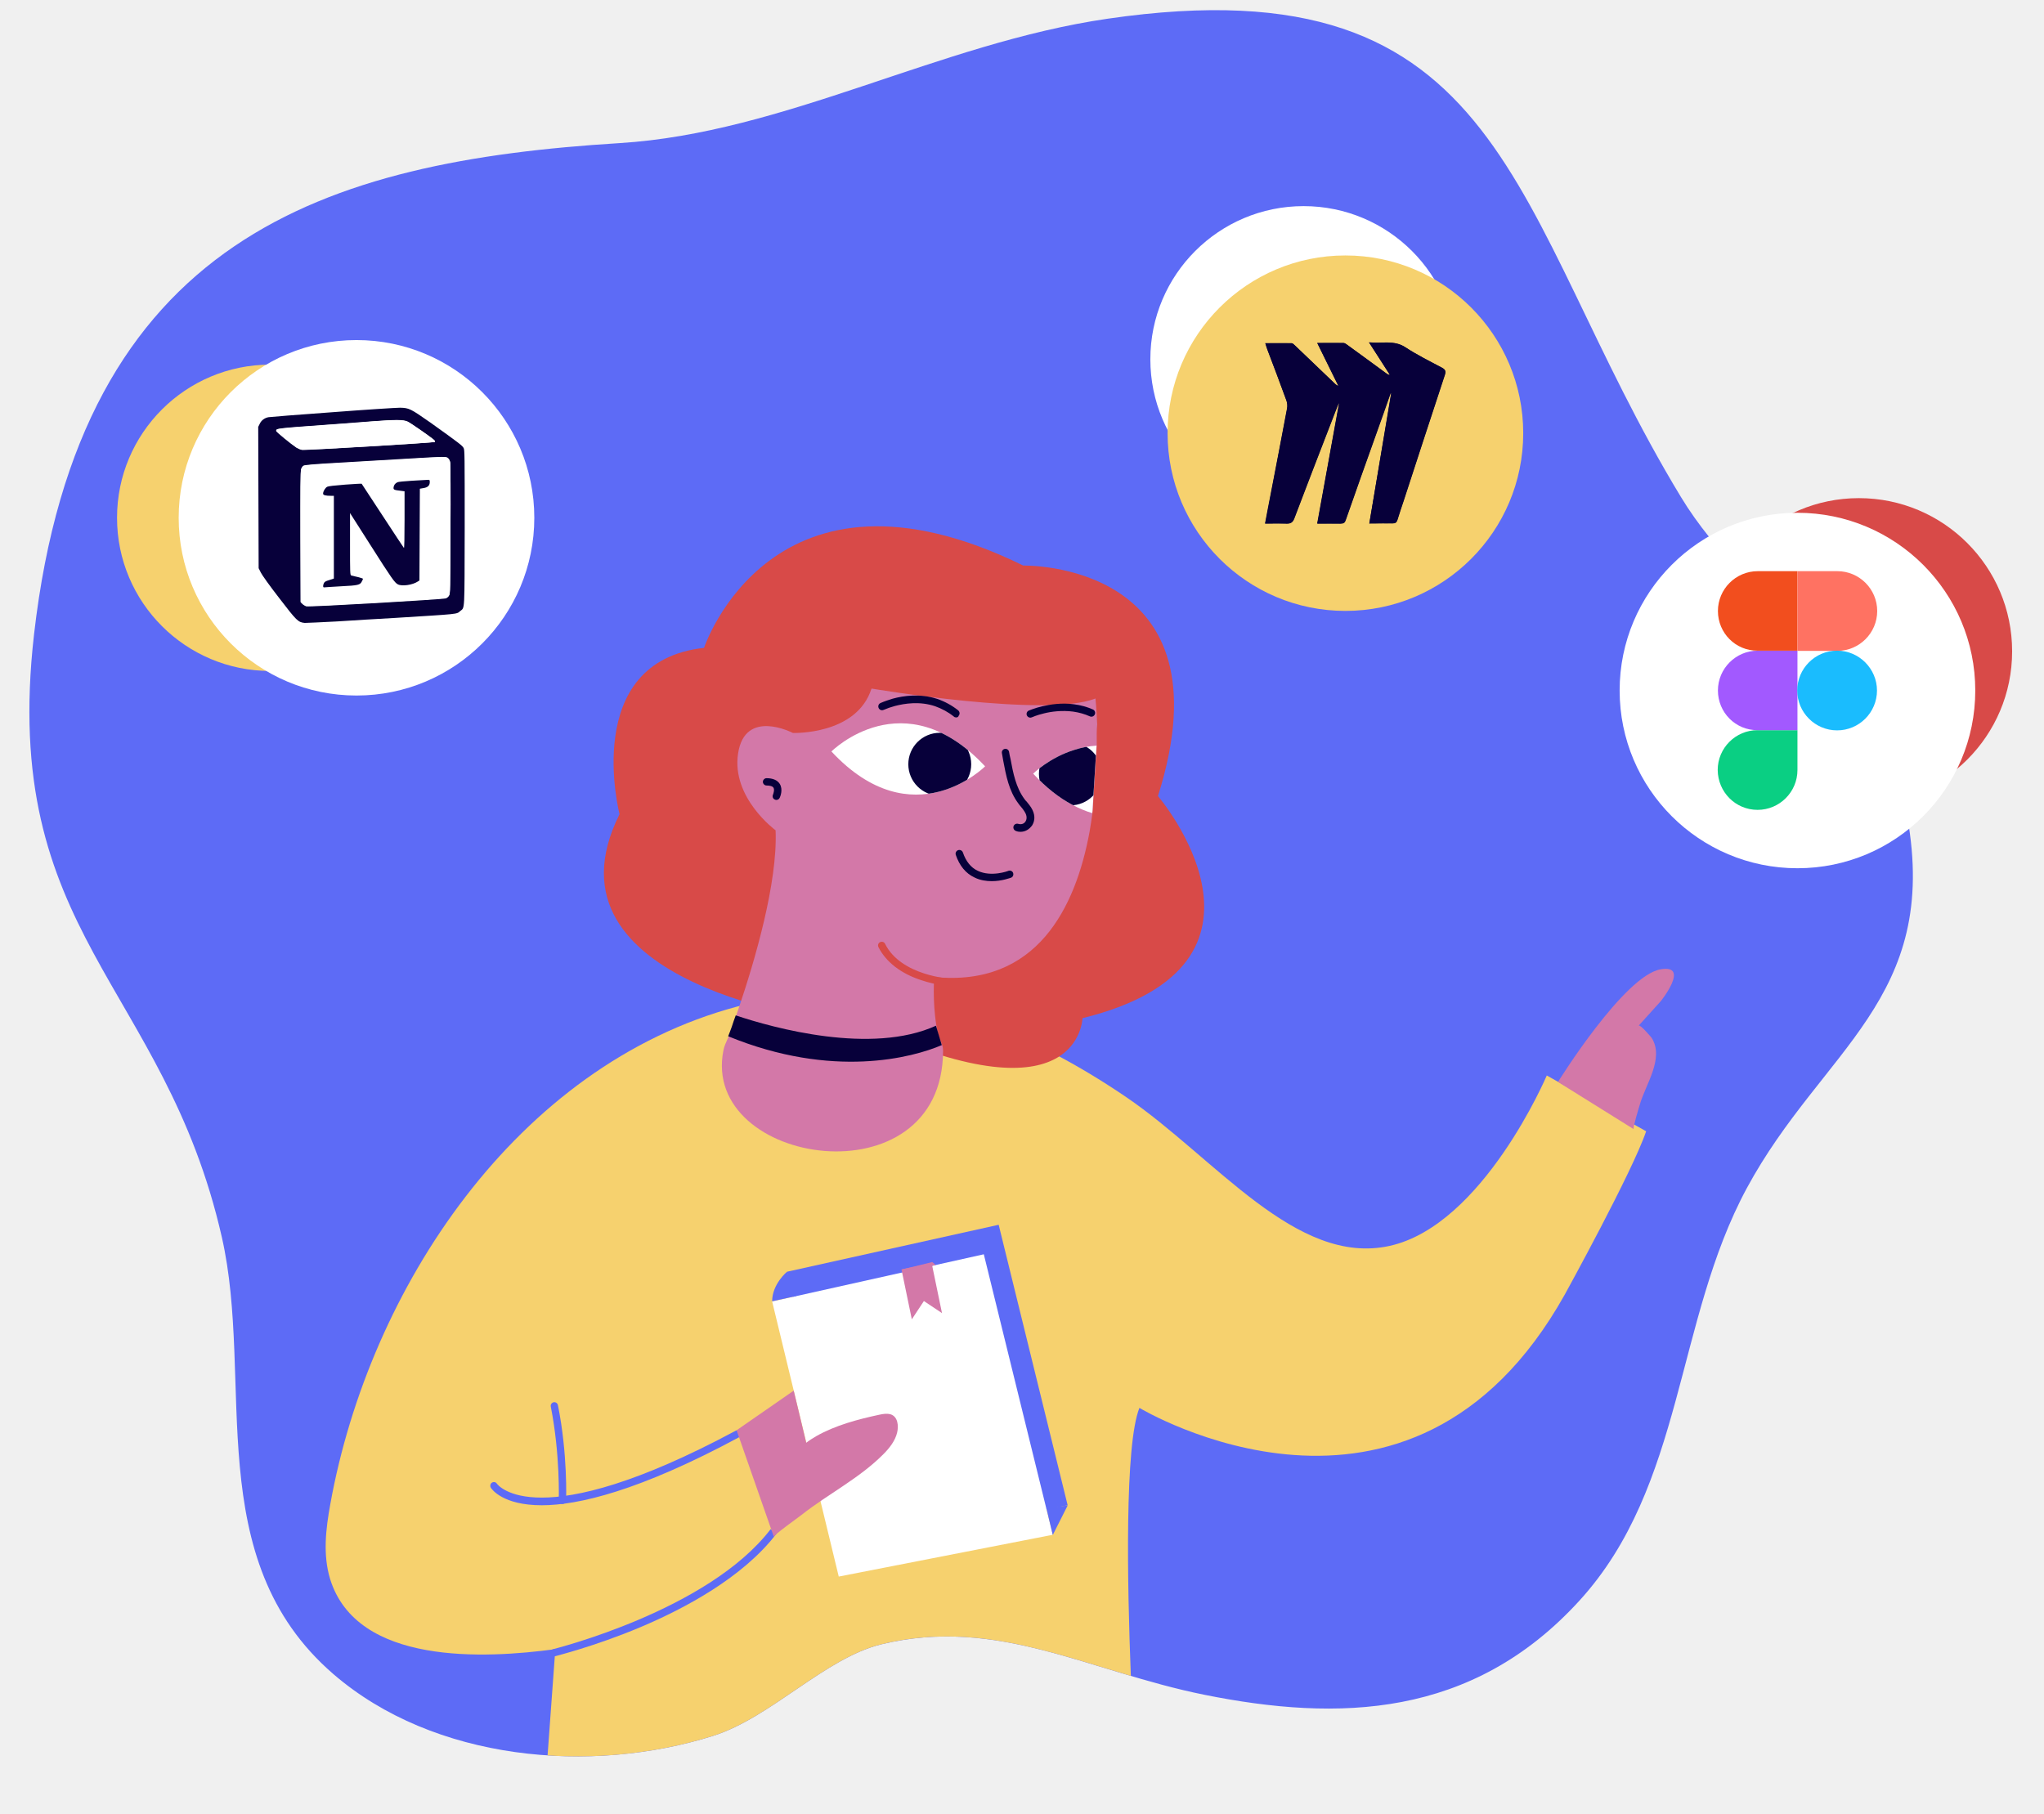
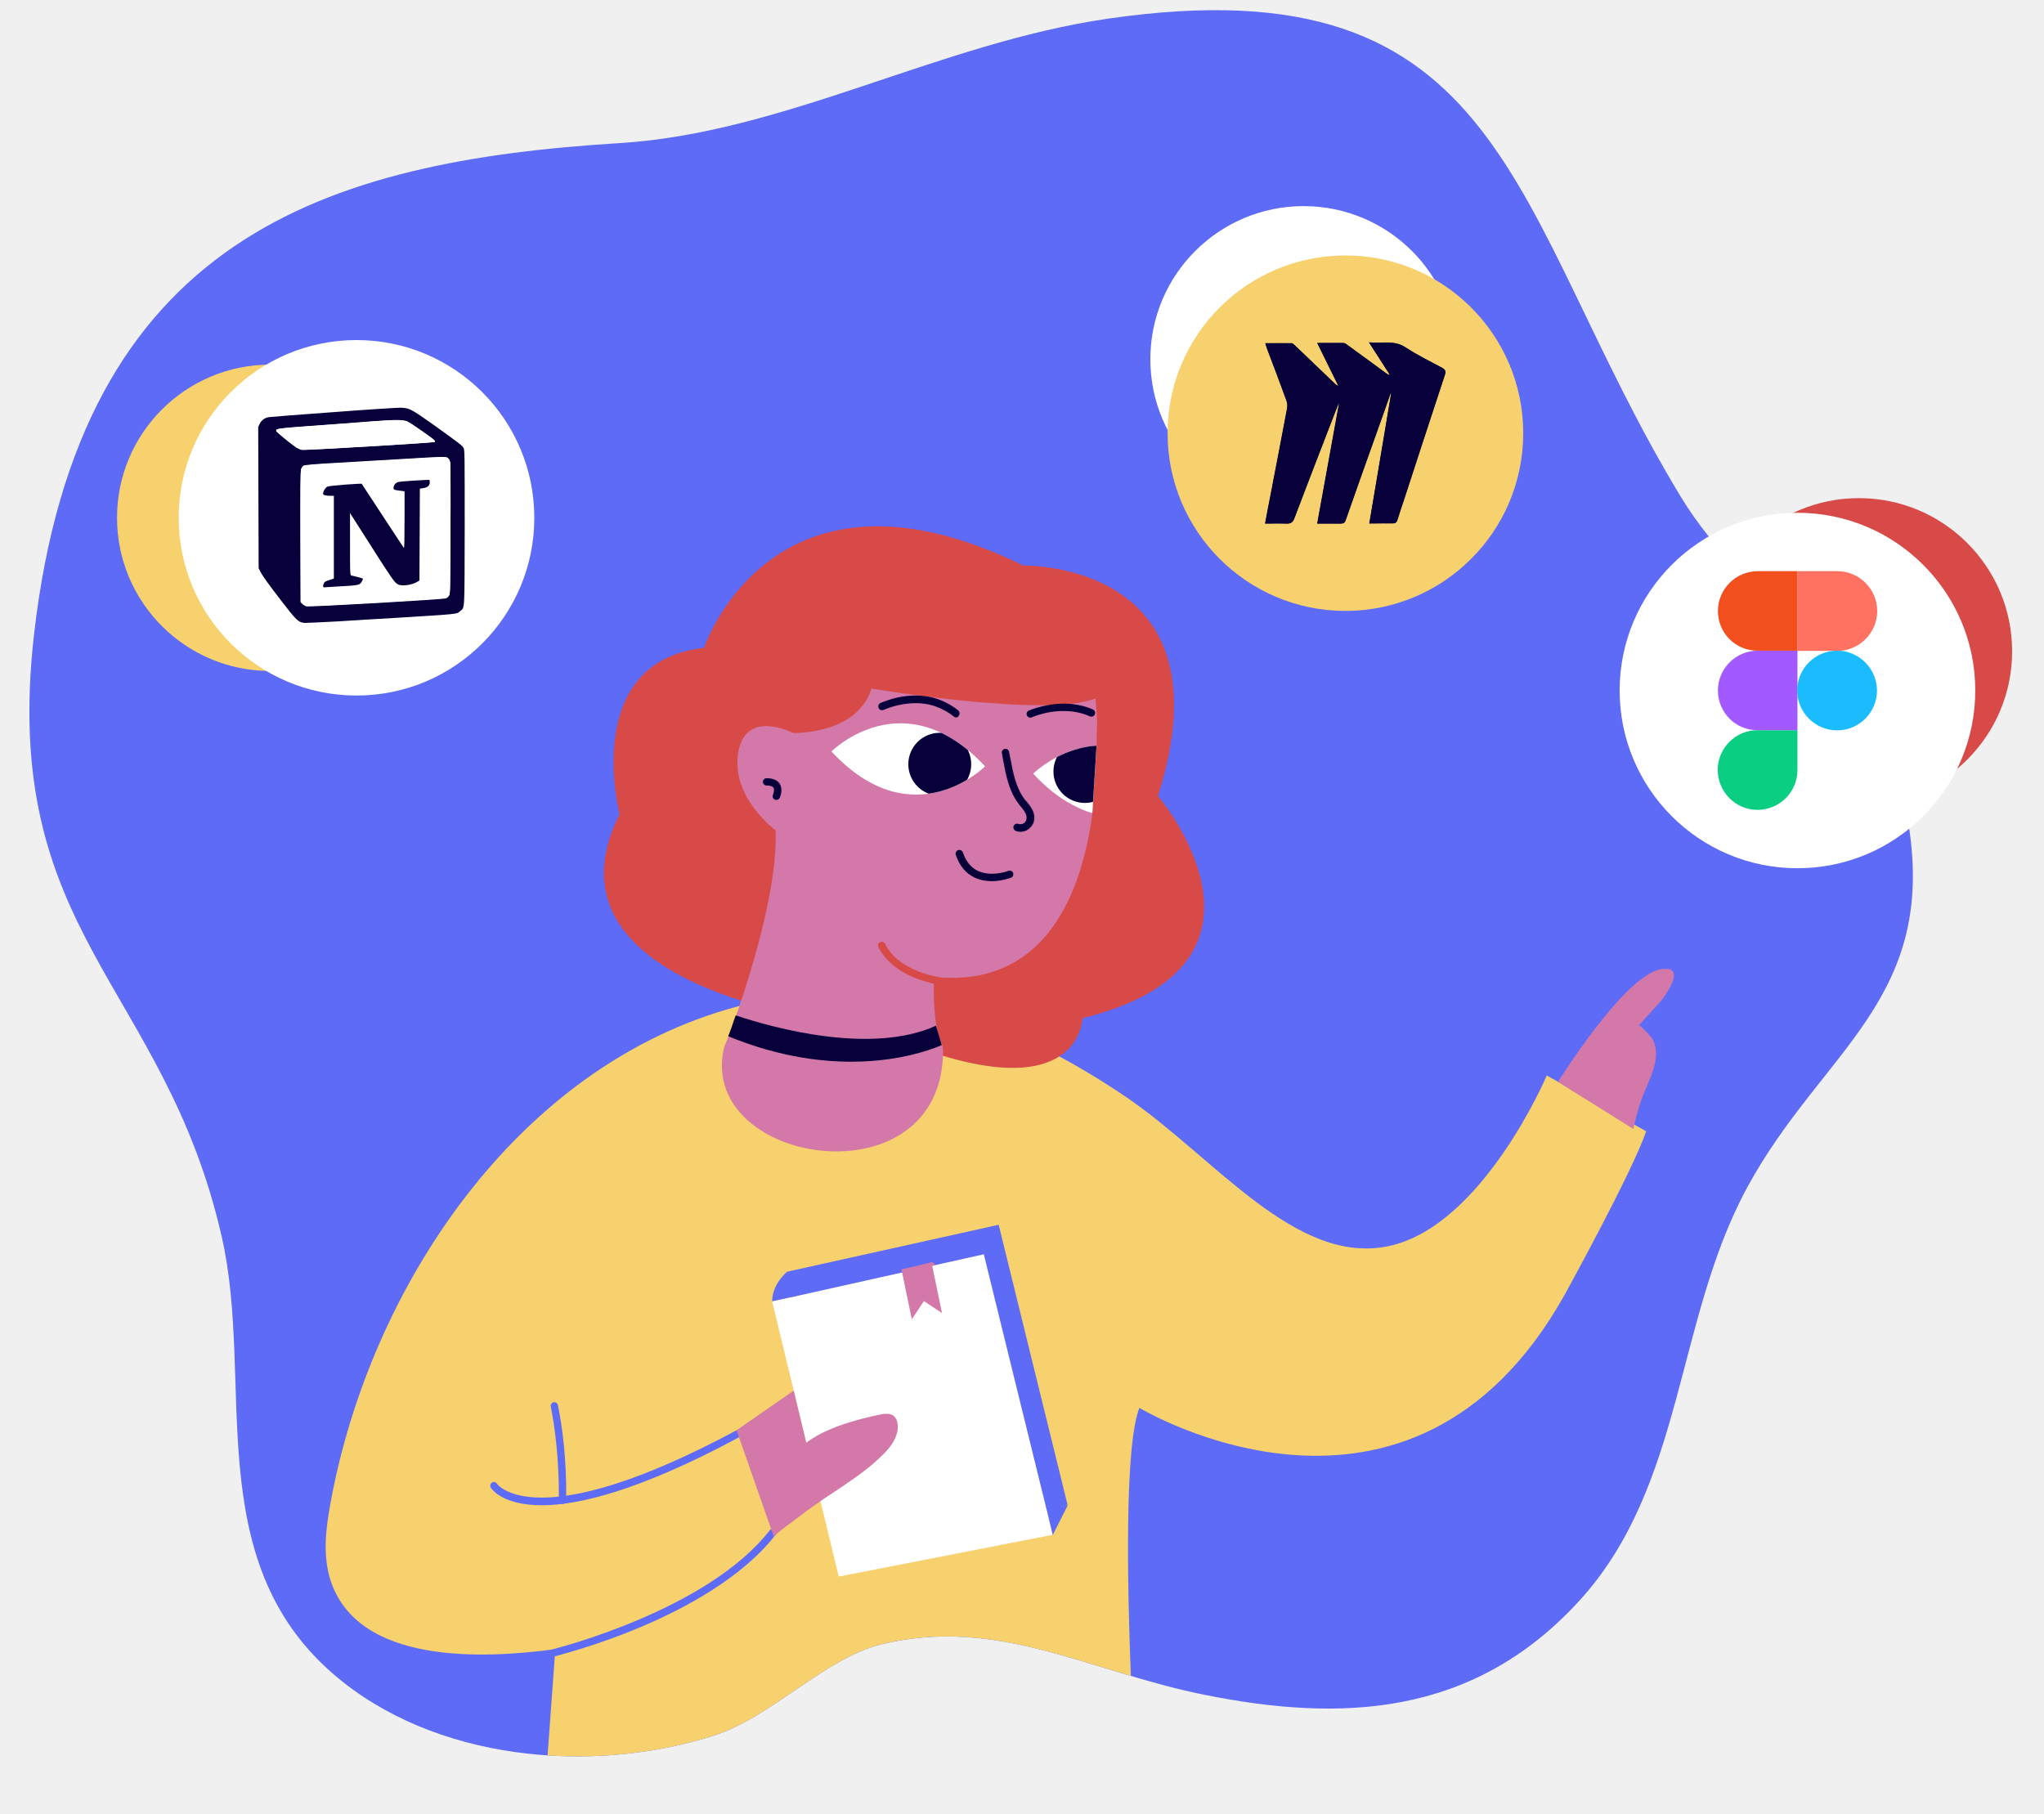
<svg xmlns="http://www.w3.org/2000/svg" width="818" height="726" viewBox="-10 0 840 750" fill="none">
  <g>
    <path id="blob" d="M1.55 262.312C-12.607 386.167 55.393 406.853 79.189 511.538C92.758 571.184 70.06 644.506 125.327 692.223C166.901 728.103 231.637 733.796 282.447 717.705C306.182 710.186 328.632 685.508 351.933 679.876C400.021 668.272 437.417 691.093 485.396 700.763C540.709 711.888 596.069 710.526 640.474 661.82C683.796 614.32 680.006 546.165 709.681 491.239C740.75 433.744 789.673 413.228 775.933 337.414C764.995 277.119 710.408 251.682 682.466 205.575C611.015 87.739 611.882 -16.544 445.339 7.748C375.667 17.913 311.705 54.984 243.581 59.177C122.449 66.681 20.333 97.997 1.55 262.312Z" fill="#5D6BF6" />
    <path d="M292.272 416.188C357.32 398.818 416.844 428.925 453.289 453.777C489.823 478.719 523.327 523.702 562 515.15C600.66 506.602 626.941 444.734 626.959 444.692L668.038 467.762C662.338 484.588 634.475 535.137 634.444 535.192C570.497 649.687 458.658 582.203 458.546 582.136C452.42 597.447 453.492 654.653 455.001 692.966C420.422 682.708 389.427 670.828 351.933 679.876C328.632 685.508 306.182 710.186 282.447 717.705C261.124 724.458 237.348 727.373 213.86 725.831L217.065 681.9C188.015 685.82 134.996 688.67 123.946 652.861C120.917 642.885 122.165 632.196 124.036 621.952C140.076 532.877 201.025 440.594 292.272 416.188Z" fill="#F6D16E" />
    <path d="M631.594 447.364C631.594 447.364 658.95 403.272 674.098 400.778C686.306 398.729 674.098 413.961 674.098 413.961L664.92 424.116C665.544 423.403 670.088 428.837 670.355 429.193C675.613 437.655 667.771 448.433 665.454 456.628C665.187 457.519 662.425 466.516 662.87 466.872C662.87 466.872 631.594 447.364 631.594 447.364Z" fill="#D378A8" />
    <path d="M347.429 425.095C347.429 425.095 337.805 428.391 331.122 422.067C331.122 422.067 207.975 407.815 243.618 336.643C243.618 336.643 227.312 273.577 278.548 267.877C278.548 267.877 306.706 182.987 410.517 233.85C410.517 233.85 497.04 231.801 466.209 329.161C466.209 329.161 525.555 398.64 435.021 420.998C434.932 420.998 434.309 464.378 347.429 425.095Z" fill="#D84A48" />
    <path d="M440.903 307.782V308.317L439.21 335.396C439.21 335.663 439.12 335.93 439.12 336.197C438.764 338.691 438.408 341.275 437.962 343.769C432.17 375.391 416.042 408.171 373.715 403.984C373.715 403.984 372.913 413.693 374.607 424.115C374.785 425.184 374.963 426.164 375.23 427.233C375.587 428.925 376.478 430.529 377.012 432.221C377.28 432.934 377.369 433.735 377.369 434.537C377.191 497.335 276.945 482.103 286.568 434.27C286.925 432.399 287.548 431.33 288.707 428.569C289.152 427.5 289.598 426.253 290.222 424.56C290.756 423.135 291.291 421.621 291.826 419.929C292.182 419.038 292.449 418.058 292.806 417.078C299.489 397.392 309.023 365.058 308.132 343.323C308.132 343.323 289.776 329.873 292.627 311.523C295.479 292.728 315.261 303.061 315.261 303.061C315.261 303.061 341.637 304.041 347.785 284.712C347.785 284.712 420.051 296.915 440.368 288.809C440.368 288.809 440.813 292.907 441.081 299.498C440.813 301.903 440.903 304.665 440.903 307.782Z" fill="#D378A8" />
    <path d="M331.211 310.722C364.894 346.887 394.745 316.868 394.745 316.868C361.062 280.793 331.211 310.722 331.211 310.722Z" fill="white" />
    <g clip-path="url(#clip-eye-left)">
      <g id="pupil-left">
        <circle cx="376" cy="316" r="13" fill="#07003A" />
      </g>
    </g>
    <path d="M440.814 308.317L439.121 335.396C439.121 335.663 439.031 335.93 439.031 336.197C436.269 335.396 433.507 334.238 430.566 332.634C425.398 329.873 420.052 325.775 414.616 319.896C414.616 319.896 421.299 313.216 431.814 310.009C434.576 309.118 437.606 308.495 440.814 308.317Z" fill="white" />
    <g clip-path="url(#clip-eye-right)">
      <g id="pupil-right">
-         <circle cx="430" cy="320" r="13" fill="#07003A" />
+         <circle cx="436" cy="319" r="13" fill="#07003A" />
      </g>
    </g>
    <path d="M308.4 330.763C308.222 330.763 307.955 330.674 307.776 330.585C306.974 330.229 306.707 329.338 307.063 328.537C307.242 328.091 307.776 326.488 307.242 325.686C306.796 324.974 305.46 324.795 304.39 324.795C303.588 324.795 302.875 324.083 302.875 323.281C302.875 322.479 303.588 321.767 304.39 321.767C306.974 321.767 308.846 322.569 309.826 324.083C311.341 326.488 310.004 329.516 309.826 329.873C309.558 330.496 308.935 330.763 308.4 330.763Z" fill="#07003A" />
    <path d="M397.507 364.346C395.279 364.346 392.695 363.989 390.378 362.831C386.725 361.139 384.141 357.932 382.626 353.478C382.359 352.677 382.804 351.786 383.606 351.519C384.408 351.251 385.299 351.697 385.567 352.498C386.814 356.151 388.864 358.734 391.715 360.07C397.329 362.742 404.279 360.159 404.368 360.07C405.17 359.803 406.061 360.159 406.329 360.961C406.596 361.762 406.24 362.653 405.438 362.92C405.081 363.009 401.695 364.346 397.507 364.346Z" fill="#07003A" />
    <path d="M409.359 343.947C408.735 343.947 408.111 343.858 407.487 343.591C406.686 343.323 406.24 342.433 406.507 341.631C406.775 340.829 407.666 340.384 408.468 340.651C409.715 341.007 410.874 340.651 411.497 339.582C412.299 338.246 411.765 336.643 411.052 335.574C410.606 334.861 410.072 334.149 409.448 333.436C409.091 332.991 408.735 332.634 408.468 332.189C404.547 326.933 403.389 320.609 402.23 314.463C402.052 313.483 401.874 312.414 401.695 311.434C401.517 310.633 402.052 309.831 402.854 309.653C403.656 309.475 404.458 310.009 404.636 310.811C404.814 311.791 404.992 312.859 405.26 313.839C406.329 319.629 407.487 325.597 410.963 330.318C411.23 330.764 411.586 331.12 411.943 331.476C412.567 332.278 413.279 333.08 413.814 333.97C415.418 336.554 415.507 339.048 414.26 341.186C413.012 342.967 411.319 343.947 409.359 343.947Z" fill="#07003A" />
    <path d="M382.805 296.648C382.448 296.648 382.092 296.559 381.824 296.292C379.508 294.421 376.834 292.996 374.072 292.016C367.745 289.879 361.508 290.858 357.409 291.927C355.805 292.373 354.201 292.907 352.775 293.531C351.973 293.887 351.082 293.531 350.726 292.729C350.369 291.927 350.726 291.037 351.528 290.68C353.132 289.968 354.825 289.433 356.518 288.899C361.062 287.652 367.924 286.672 374.963 288.988C378.082 290.057 381.022 291.66 383.606 293.709C384.23 294.243 384.408 295.223 383.874 295.847C383.696 296.47 383.25 296.648 382.805 296.648Z" fill="#07003A" />
    <path d="M413.458 296.737C412.834 296.737 412.3 296.381 412.032 295.847C411.676 295.045 412.032 294.154 412.834 293.798C412.923 293.798 415.062 292.818 418.448 292.016C421.567 291.304 426.379 290.502 431.547 291.215C434.309 291.571 436.893 292.283 439.299 293.352C440.101 293.709 440.458 294.599 440.101 295.401C439.745 296.203 438.854 296.559 438.052 296.203C435.913 295.223 433.596 294.599 431.19 294.243C426.468 293.62 422.012 294.243 419.161 294.956C416.131 295.668 414.171 296.559 414.171 296.559C413.903 296.648 413.636 296.737 413.458 296.737Z" fill="#07003A" />
    <path d="M312.855 525.84L340.3 639.679L428.873 622.398L400.359 506.422L312.855 525.84Z" fill="#5D6BF6" />
    <path d="M374.428 424.116C347.785 436.23 307.33 425.096 291.647 419.84C291.024 421.533 290.489 423.047 290.044 424.472C289.42 426.164 288.974 427.412 288.529 428.48C331.746 446.207 364.805 437.299 376.834 432.133L374.428 424.116Z" fill="#07003A" />
    <path d="M306.707 538.132L334.241 651.882L422.725 634.601L394.211 518.625L306.707 538.132Z" fill="white" />
    <path d="M380.488 407.726C380.221 407.726 374.785 407.459 368.458 405.321C359.904 402.56 353.756 397.75 350.637 391.603C350.28 390.891 350.548 389.911 351.35 389.555C352.063 389.198 353.043 389.466 353.399 390.267C359.993 403.539 380.399 404.697 380.577 404.697C381.379 404.697 382.092 405.41 382.003 406.301C382.003 407.103 381.29 407.726 380.488 407.726Z" fill="#D84A48" />
    <path d="M216.53 684.929L215.817 681.989C216.441 681.811 280.242 666.045 306.083 632.285L308.489 634.156C294.588 652.327 270.351 665.154 252.44 672.725C233.015 680.92 216.708 684.84 216.53 684.929Z" fill="#5D6BF6" />
    <path d="M211.451 622.398C195.322 622.398 190.778 615.717 190.421 615.183C189.976 614.47 190.154 613.49 190.867 613.045C191.58 612.6 192.471 612.778 192.916 613.49C193.184 613.847 209.223 635.759 291.648 591.578C292.361 591.221 293.341 591.489 293.697 592.201C294.054 592.914 293.786 593.894 293.073 594.25C251.727 616.519 226.51 622.398 211.451 622.398Z" fill="#5D6BF6" />
    <path d="M324.974 593.804C332.815 589.351 342.172 586.856 350.904 584.986C352.508 584.63 354.112 584.362 355.716 584.808C358.746 585.788 359.013 589.707 358.389 592.29C357.587 595.764 355.181 598.793 352.686 601.287C342.795 611.263 329.786 617.766 318.825 626.406C317.756 627.297 307.152 634.779 307.42 635.492L292.004 591.399L315.617 575.009L320.786 596.566C322.033 595.586 323.459 594.695 324.974 593.804Z" fill="#D378A8" />
    <path d="M220.005 621.863C219.114 621.863 218.49 621.15 218.49 620.26C218.49 620.082 219.114 601.554 215.194 581.601C215.015 580.799 215.55 579.997 216.352 579.819C217.154 579.641 217.956 580.176 218.134 580.977C222.233 601.287 221.52 620.171 221.52 620.349C221.52 621.24 220.807 621.863 220.005 621.863Z" fill="#5D6BF6" />
    <path d="M360.617 524.86L372.914 521.832L374.34 523.079L360.617 525.84V524.86Z" fill="#D378A8" />
    <path d="M428.873 622.488L422.725 634.691L420.052 623.556L428.873 622.488Z" fill="#5D6BF6" />
    <path d="M312.855 525.839C312.855 525.839 306.707 530.917 306.707 538.043H306.796L316.598 535.905L312.855 525.839Z" fill="#5D6BF6" />
    <path d="M372.646 522.277L366.943 523.435L365.874 523.702L360.171 524.86L364.448 545.525L369.438 537.954L376.923 542.942L372.646 522.277Z" fill="#D378A8" />
    <g id="balloon-figma">
      <path d="M755.988 332.636C790.978 332.636 819.343 304.28 819.343 269.303C819.343 234.325 790.978 205.97 755.988 205.97C720.997 205.97 692.632 234.325 692.632 269.303C692.632 304.28 720.997 332.636 755.988 332.636Z" fill="#D84A48" />
      <path d="M730.592 359.002C771.193 359.002 804.106 326.1 804.106 285.514C804.106 244.928 771.193 212.027 730.592 212.027C689.992 212.027 657.078 244.928 657.078 285.514C657.078 326.1 689.992 359.002 730.592 359.002Z" fill="white" />
      <path d="M714.107 334.863C723.196 334.863 730.592 327.469 730.592 318.384V301.905H714.107C705.018 301.905 697.622 309.298 697.622 318.384C697.712 327.558 705.018 334.863 714.107 334.863Z" fill="#0ACF83" />
      <path d="M697.712 285.515C697.712 276.429 705.108 269.036 714.197 269.036H730.593V301.905H714.107C705.018 301.994 697.712 294.601 697.712 285.515Z" fill="#A259FF" />
      <path d="M697.711 252.646C697.711 243.56 705.107 236.167 714.196 236.167H730.592V269.036H714.107C705.018 269.125 697.711 261.732 697.711 252.646Z" fill="#F24E1E" />
      <path d="M730.593 236.167H747.077C756.166 236.167 763.562 243.56 763.562 252.646C763.562 261.732 756.166 269.125 747.077 269.125H730.593V236.167Z" fill="#FF7262" />
      <path d="M763.473 285.515C763.473 294.601 756.077 301.994 746.988 301.994C737.899 301.994 730.503 294.601 730.503 285.515C730.503 276.429 737.899 269.036 746.988 269.036C756.077 269.036 763.473 276.518 763.473 285.515Z" fill="#1ABCFE" />
    </g>
    <g id="balloon-notion">
      <path d="M99.22 277.432C134.211 277.432 162.576 249.077 162.576 214.099C162.576 179.122 134.211 150.767 99.22 150.767C64.23 150.767 35.865 179.122 35.865 214.099C35.865 249.077 64.23 277.432 99.22 277.432Z" fill="#F6D16E" />
      <path d="M134.863 287.587C175.463 287.587 208.376 254.686 208.376 214.1C208.376 173.514 175.463 140.612 134.863 140.612C94.262 140.612 61.349 173.514 61.349 214.1C61.349 254.686 94.262 287.587 134.863 287.587Z" fill="white" />
      <path d="M179.15 185.239C179.596 186.13 179.596 188.089 179.596 218.197C179.506 253.649 179.685 251.066 177.724 252.669C176.209 254.005 177.546 253.827 150.457 255.52C144.131 255.876 133.527 256.499 126.933 256.945C120.339 257.301 114.28 257.568 113.478 257.568C110.715 257.301 110.181 256.767 102.874 247.236C99.131 242.425 95.745 237.704 95.3 236.725L94.409 234.943L94.32 205.726L94.231 176.509L94.854 175.262C95.478 173.837 96.904 172.768 98.508 172.501C99.042 172.412 110.894 171.432 124.794 170.452C138.695 169.383 151.348 168.582 152.863 168.582C156.606 168.671 157.14 168.938 165.427 174.728C177.635 183.457 178.615 184.259 179.15 185.239ZM173.714 219.088C173.804 204.568 173.714 192.098 173.625 191.385C173.536 190.672 173.18 189.871 172.823 189.514C172.021 188.713 172.021 188.713 155.269 189.693C148.23 190.138 135.933 190.851 128.002 191.296C116.686 191.919 113.389 192.276 112.943 192.543C112.587 192.721 112.141 193.434 111.963 193.968C111.696 194.681 111.696 203.054 111.696 221.938L111.785 248.839L112.498 249.551C112.854 249.908 113.656 250.353 114.101 250.531C115.26 250.888 170.685 247.681 171.843 247.236C172.289 247.057 172.823 246.612 173.091 246.167C173.625 245.543 173.625 244.029 173.714 219.088ZM167.21 182.745C167.388 182.567 167.299 182.299 166.942 181.943C165.695 180.785 157.14 174.817 155.982 174.283C154.2 173.481 151.259 173.481 141.458 174.193C136.913 174.55 129.517 175.084 125.062 175.441C101.448 177.133 101.716 177.133 101.716 178.113C101.716 178.469 107.686 183.368 110.181 185.061C110.804 185.417 111.785 185.862 112.498 185.951C113.923 186.219 166.853 183.012 167.21 182.745Z" fill="#07003A" />
      <path d="M173.625 191.385C173.714 192.098 173.803 204.479 173.714 219.087C173.625 244.029 173.625 245.543 173.09 246.345C172.823 246.79 172.288 247.235 171.842 247.414C170.684 247.859 115.259 251.066 114.101 250.709C113.566 250.531 112.853 250.086 112.497 249.73L111.784 249.017L111.695 222.116C111.606 203.232 111.695 194.859 111.962 194.146C112.14 193.612 112.586 192.899 112.942 192.721C113.477 192.365 116.685 192.098 128.001 191.474C135.932 191.029 148.229 190.316 155.268 189.871C172.021 188.802 171.932 188.802 172.823 189.692C173.179 189.96 173.536 190.672 173.625 191.385ZM162.575 201.807C164.357 201.45 165.159 200.649 165.159 199.313C165.159 198.422 165.07 198.333 164.268 198.422C163.734 198.422 160.882 198.6 157.942 198.778C154.912 198.956 152.239 199.224 151.971 199.402C151.08 199.847 150.457 200.649 150.368 201.54C150.278 202.43 150.546 202.608 153.575 202.965L154.912 203.143V214.99C154.912 222.027 154.823 226.748 154.645 226.57C154.466 226.392 150.546 220.424 145.823 213.208C141.1 205.993 137.18 200.114 137.18 200.025C137.09 199.936 134.061 200.114 130.407 200.382C125.863 200.649 123.457 201.005 122.922 201.272C122.12 201.718 121.229 203.143 121.229 204.123C121.229 204.746 122.299 205.014 124.526 205.014H125.685V239.219L123.813 239.842C122.299 240.288 121.853 240.555 121.586 241.089C121.14 242.069 121.14 242.871 121.586 242.871C121.764 242.871 124.883 242.693 128.536 242.425C135.665 241.98 136.467 241.802 137.269 240.377C137.536 239.931 137.714 239.486 137.714 239.308C137.714 239.219 136.734 238.862 135.576 238.595C134.417 238.328 133.17 238.061 132.902 237.972C132.457 237.793 132.368 236.992 132.368 224.967V212.14L140.833 225.412C149.744 239.308 150.813 240.911 152.15 241.624C153.843 242.514 158.12 241.891 160.348 240.466L161.06 240.02L161.15 221.047L161.239 202.074L162.575 201.807Z" fill="white" />
      <path d="M166.942 181.944C167.298 182.3 167.387 182.567 167.209 182.745C166.853 183.102 113.923 186.219 112.408 186.041C111.695 185.952 110.715 185.507 110.091 185.151C107.685 183.547 101.626 178.559 101.626 178.203C101.626 177.223 101.448 177.223 124.972 175.53C129.517 175.263 136.913 174.64 141.368 174.283C151.17 173.482 154.021 173.571 155.892 174.372C157.14 174.818 165.694 180.786 166.942 181.944Z" fill="white" />
      <path d="M165.16 199.313C165.16 200.738 164.358 201.54 162.576 201.807L161.061 202.074L160.972 221.047L160.883 240.021L160.17 240.466C158.031 241.891 153.665 242.515 151.972 241.624C150.635 240.911 149.477 239.308 140.655 225.412L132.19 212.14V224.967C132.19 236.903 132.19 237.794 132.725 237.972C132.992 238.061 134.15 238.328 135.398 238.595C136.556 238.863 137.537 239.219 137.537 239.308C137.537 239.486 137.358 239.932 137.091 240.377C136.378 241.891 135.576 242.069 128.358 242.426C124.705 242.604 121.586 242.871 121.408 242.871C120.963 242.871 120.963 241.98 121.408 241.089C121.675 240.555 122.121 240.288 123.636 239.842L125.507 239.219V205.014H124.349C122.121 205.014 121.052 204.747 121.052 204.123C121.052 203.143 121.943 201.718 122.745 201.273C123.279 201.005 125.685 200.738 130.23 200.382C133.883 200.115 137.002 199.937 137.002 200.026C137.091 200.115 140.923 205.994 145.645 213.209C150.368 220.424 154.289 226.392 154.467 226.57C154.645 226.748 154.734 222.027 154.734 214.99V203.143L153.398 202.965C150.368 202.609 150.101 202.52 150.19 201.54C150.279 200.649 150.814 199.847 151.794 199.402C152.061 199.224 154.734 198.957 157.764 198.779C160.705 198.6 163.645 198.422 164.091 198.422C165.071 198.333 165.16 198.422 165.16 199.313Z" fill="#07003A" />
    </g>
    <g id="balloon-miro">
      <path d="M526.418 211.893C561.408 211.893 589.774 183.538 589.774 148.561C589.774 113.583 561.408 85.228 526.418 85.228C491.428 85.228 463.062 113.583 463.062 148.561C463.062 183.538 491.428 211.893 526.418 211.893Z" fill="white" />
      <path d="M543.704 252.601C584.305 252.601 617.218 219.699 617.218 179.113C617.218 138.527 584.305 105.626 543.704 105.626C503.103 105.626 470.19 138.527 470.19 179.113C470.19 219.699 503.103 252.601 543.704 252.601Z" fill="#F6D16E" />
      <path d="M553.596 216.435C557.071 216.435 560.19 216.346 563.219 216.435C564.378 216.435 564.912 216.078 565.269 214.92C566.071 212.248 566.962 209.665 567.853 206.993C573.467 189.623 579.17 172.342 584.872 154.972C585.318 153.547 585.051 152.835 583.714 152.122C578.635 149.361 573.378 146.777 568.566 143.66C563.843 140.542 558.942 142.235 553.507 141.611C556.625 146.421 559.388 150.786 562.15 155.062C561.615 155.062 561.259 154.794 560.902 154.616C555.467 150.608 550.031 146.688 544.685 142.769C544.15 142.413 543.526 141.878 542.992 141.878C539.517 141.789 536.041 141.878 532.121 141.878C535.15 148.025 538.002 153.814 540.853 159.604C540.319 159.426 539.962 159.159 539.606 158.892C533.992 153.547 528.467 148.203 522.854 142.858C522.497 142.502 521.962 141.967 521.517 141.967C517.953 141.878 514.477 141.967 510.646 141.967C511.002 143.036 511.18 143.749 511.448 144.462C514.121 151.498 516.794 158.535 519.378 165.662C519.735 166.641 519.913 167.888 519.646 168.957C517.418 180.626 515.19 192.295 512.963 203.964C512.161 208.062 511.448 212.159 510.557 216.524C513.586 216.524 516.438 216.435 519.289 216.524C521.16 216.613 522.052 215.989 522.675 214.208C527.844 200.49 533.19 186.772 538.447 173.144C539.249 171.006 540.051 168.957 540.942 166.82C541.031 166.82 541.031 166.909 541.121 166.909C538.091 183.299 535.15 199.778 532.121 216.524C535.596 216.524 538.715 216.524 541.833 216.524C542.992 216.524 543.526 216.167 543.883 215.01C548.071 202.984 552.348 190.959 556.625 179.023C558.586 173.589 560.546 168.067 562.417 162.633C562.506 162.633 562.596 162.722 562.685 162.722C559.655 180.448 556.714 198.263 553.596 216.435Z" fill="#07003A" />
      <path d="M553.595 216.436C556.625 198.265 559.655 180.45 562.595 162.634C562.506 162.634 562.417 162.545 562.328 162.545C560.368 167.979 558.407 173.502 556.536 178.935C552.259 190.96 547.982 202.897 543.794 214.922C543.437 215.991 542.902 216.436 541.744 216.436C538.625 216.347 535.507 216.436 532.031 216.436C535.061 199.69 538.091 183.3 541.031 166.821C540.942 166.821 540.942 166.732 540.853 166.732C540.051 168.87 539.16 170.918 538.358 173.056C533.101 186.774 527.754 200.403 522.586 214.12C521.873 215.902 521.071 216.525 519.2 216.436C516.348 216.258 513.586 216.436 510.467 216.436C511.269 212.071 512.071 207.974 512.873 203.876C515.101 192.208 517.418 180.539 519.556 168.87C519.734 167.801 519.645 166.554 519.289 165.574C516.705 158.448 514.032 151.411 511.358 144.374C511.091 143.661 510.913 142.949 510.556 141.88C514.299 141.88 517.863 141.88 521.428 141.88C521.873 141.88 522.319 142.414 522.764 142.77C528.378 148.115 533.903 153.46 539.516 158.804C539.873 159.16 540.229 159.428 540.764 159.517C537.912 153.727 535.061 147.937 532.031 141.791C535.952 141.791 539.427 141.791 542.902 141.791C543.526 141.791 544.061 142.325 544.596 142.681C550.031 146.601 555.467 150.609 560.813 154.528C561.17 154.796 561.526 154.974 562.061 154.974C559.298 150.609 556.536 146.334 553.417 141.523C558.764 142.147 563.754 140.455 568.476 143.572C573.288 146.779 578.546 149.362 583.625 152.034C584.961 152.747 585.229 153.46 584.783 154.885C579.08 172.165 573.466 189.535 567.764 206.905C566.872 209.577 565.981 212.161 565.179 214.833C564.823 215.991 564.288 216.347 563.13 216.347C560.189 216.347 557.16 216.436 553.595 216.436Z" fill="#07003A" />
    </g>
  </g>
  <defs>
    <clipPath id="clip-eye-left">
      <path d="M331.211 310.722C364.894 346.887 394.745 316.868 394.745 316.868C361.062 280.793 331.211 310.722 331.211 310.722Z" />
    </clipPath>
    <clipPath id="clip-eye-right">
      <path d="M440.814 308.317L439.121 335.396C439.121 335.663 439.031 335.93 439.031 336.197C436.269 335.396 433.507 334.238 430.566 332.634C425.398 329.873 420.052 325.775 414.616 319.896C414.616 319.896 421.299 313.216 431.814 310.009C434.576 309.118 437.606 308.495 440.814 308.317Z" />
    </clipPath>
  </defs>
</svg>
